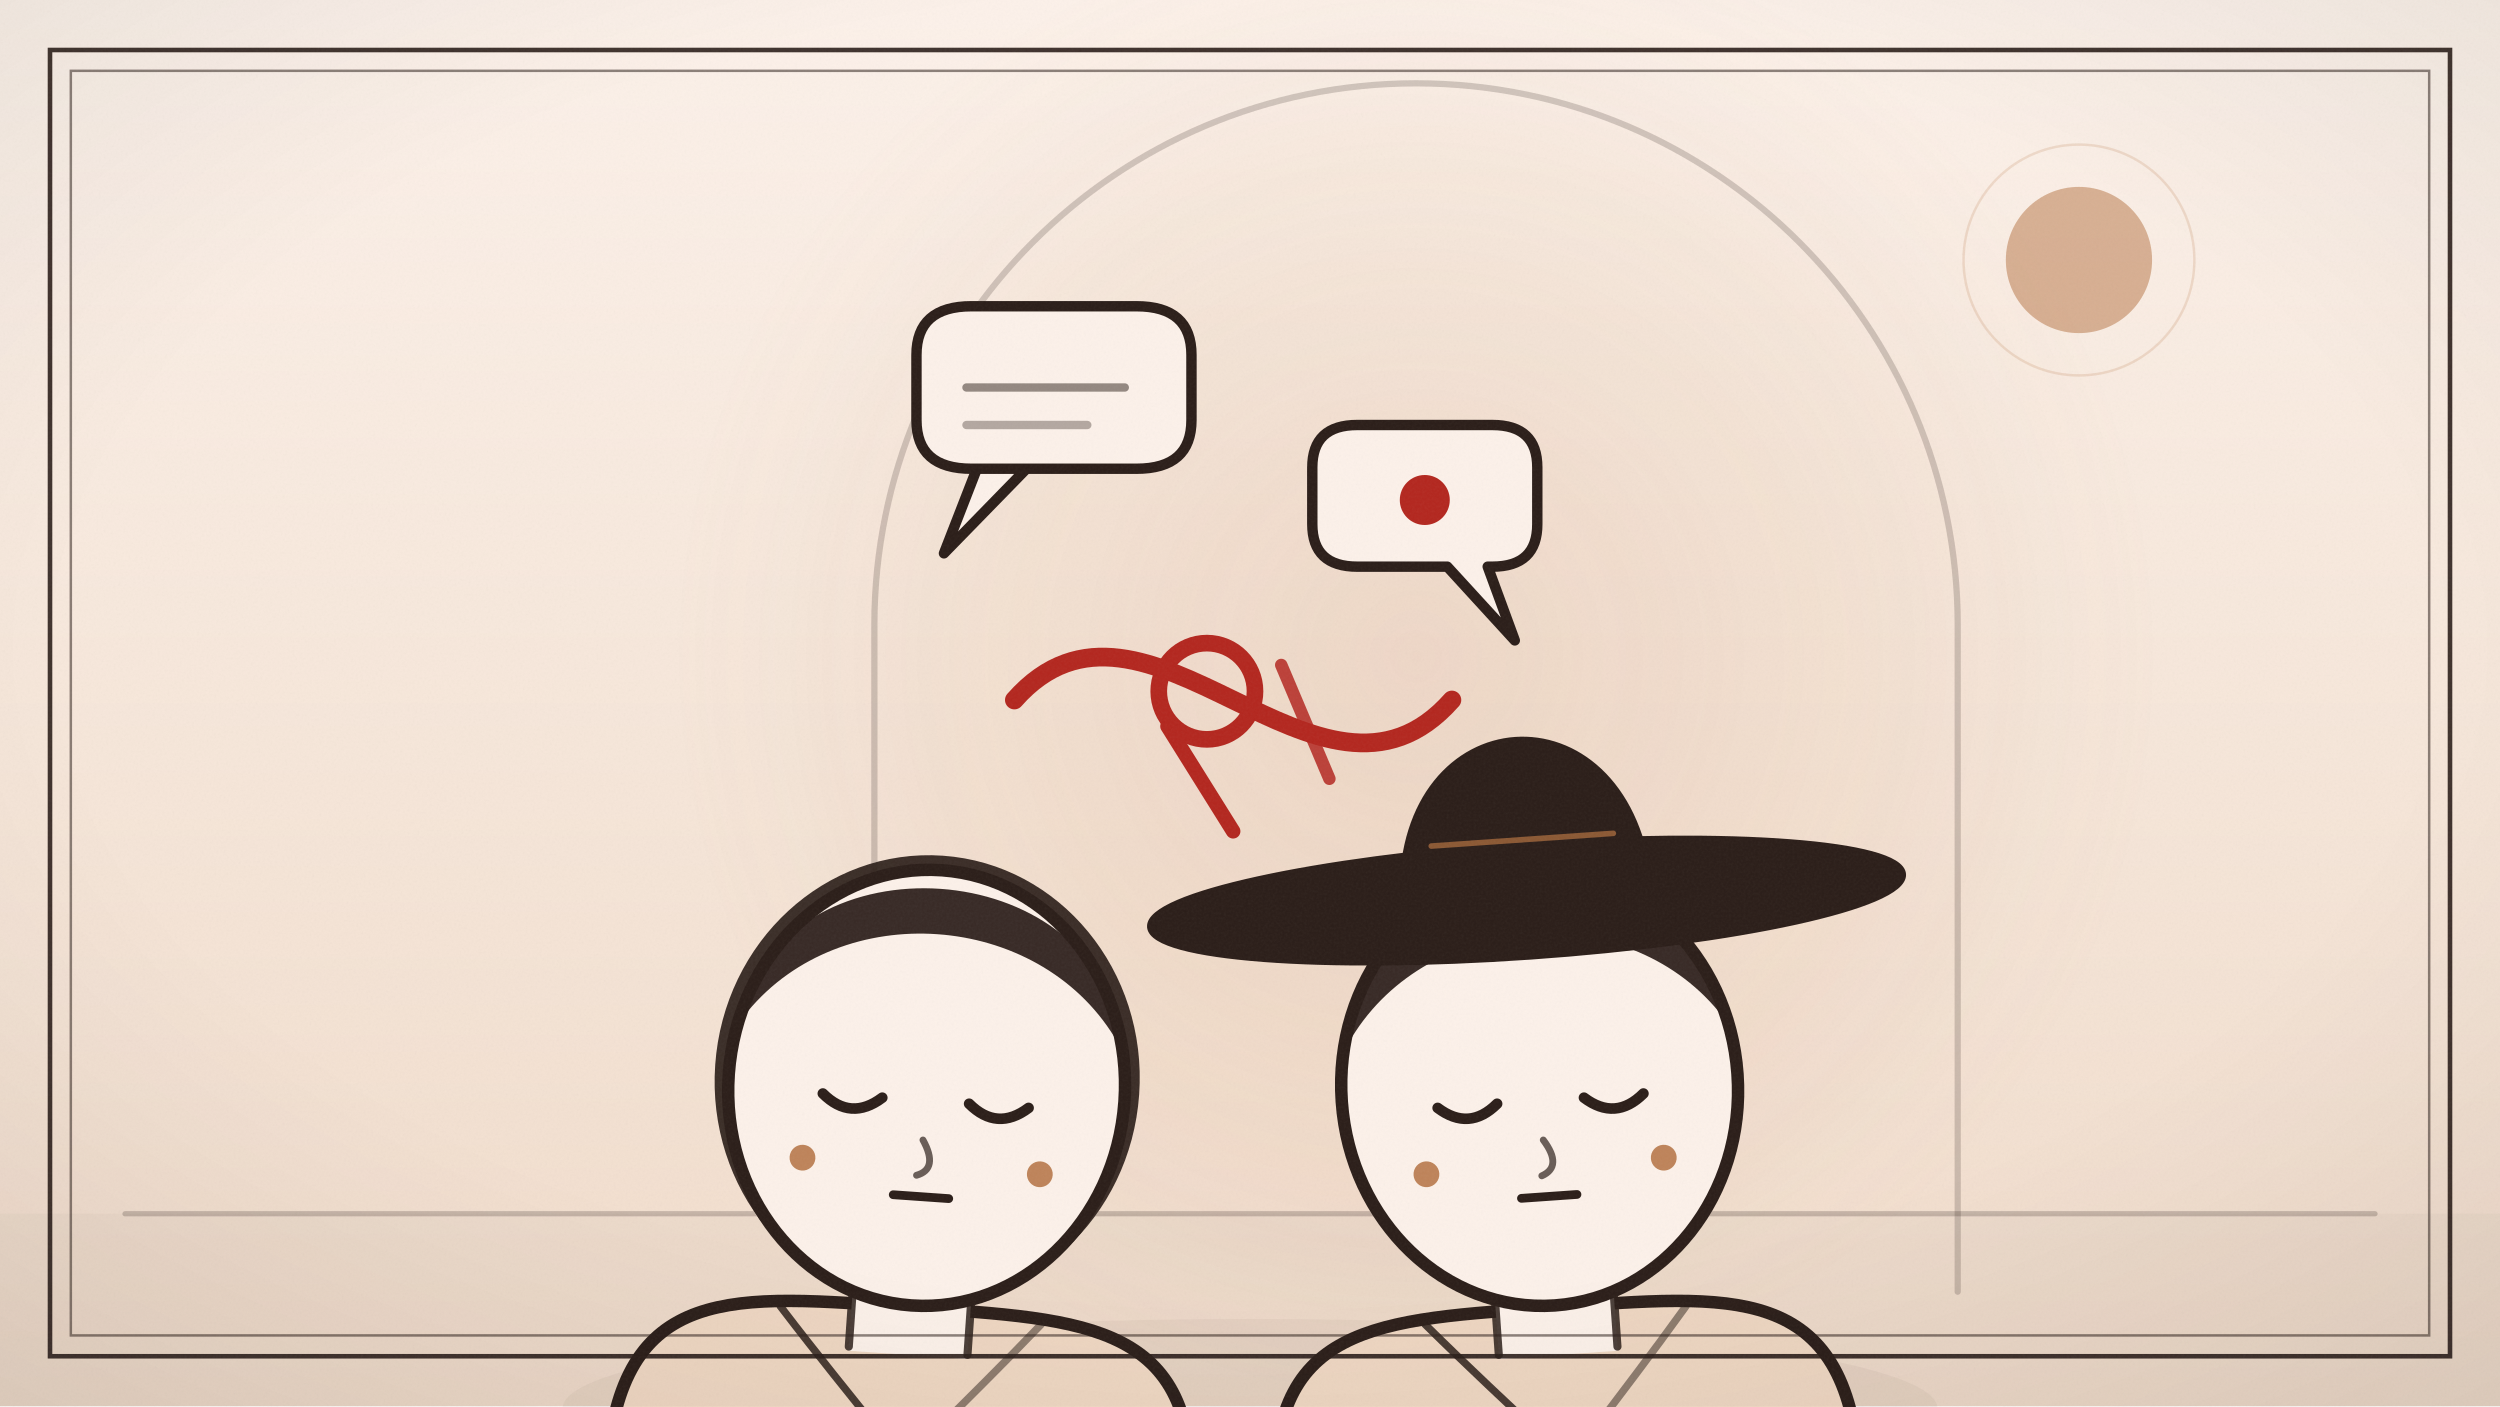
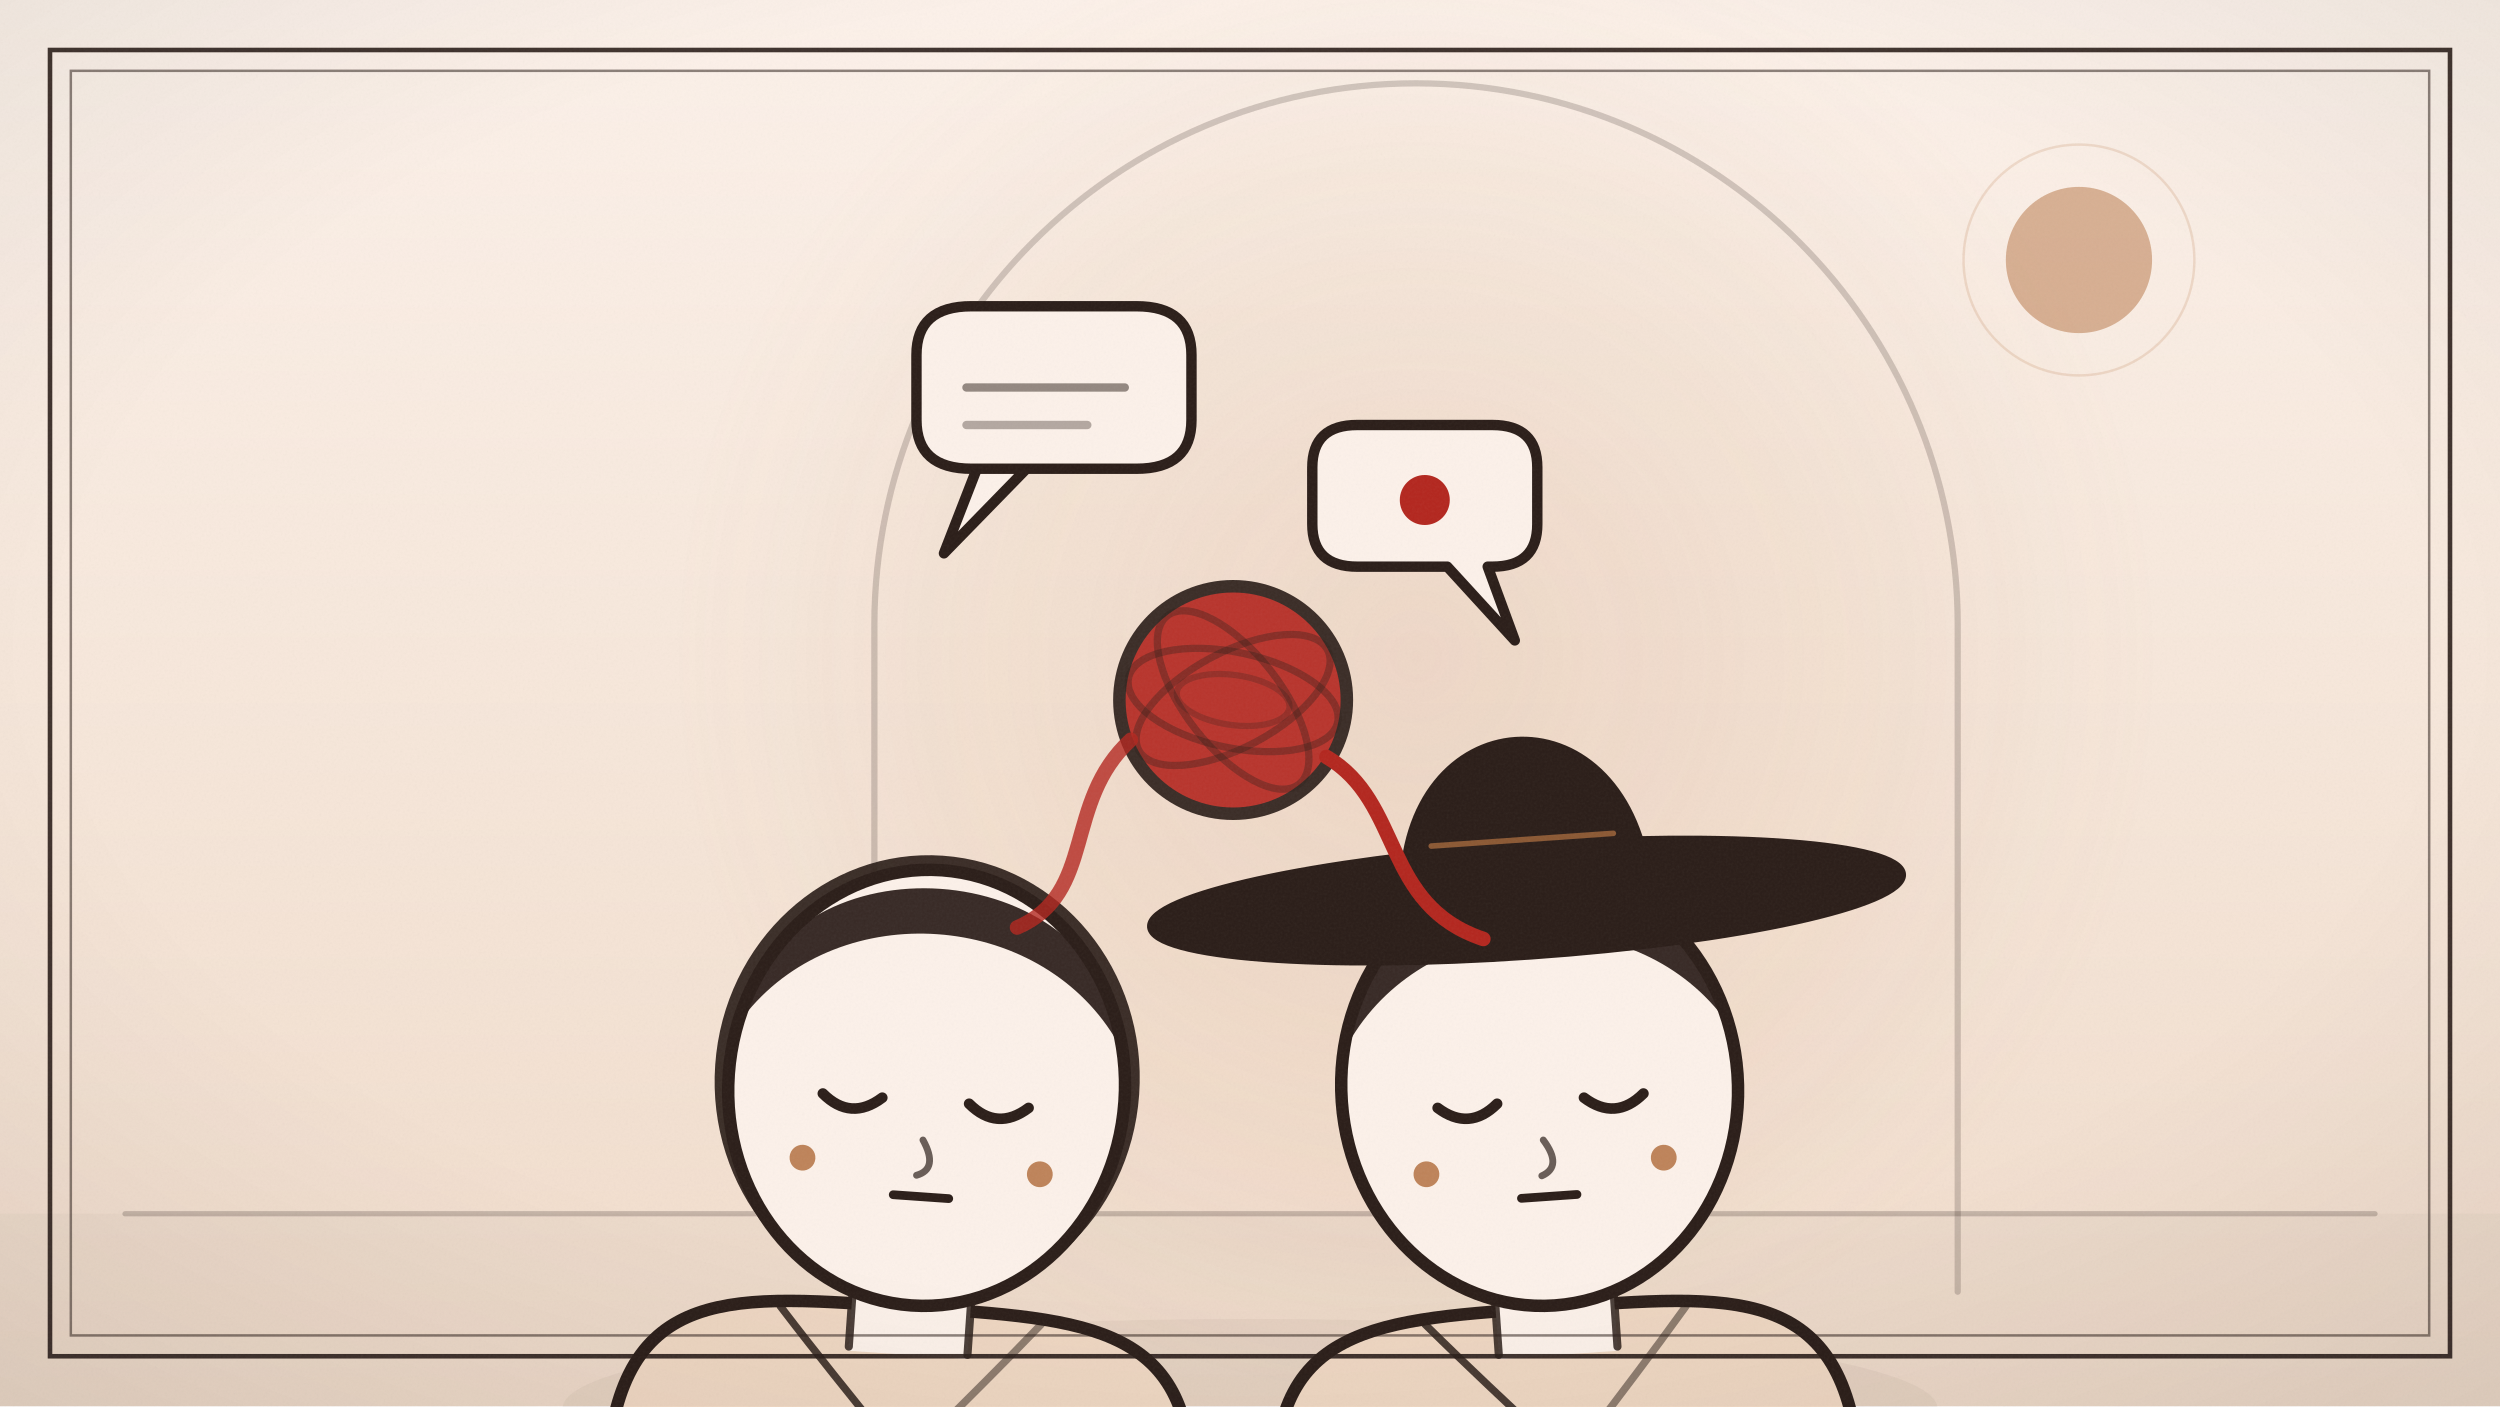
<svg xmlns="http://www.w3.org/2000/svg" viewBox="0 0 1200 675" width="1200" height="675" role="img" aria-label="정운타임즈 일러스트 · duo">
  <defs>
    <linearGradient id="paper95507" x1="0" y1="0" x2="0" y2="1">
      <stop offset="0" stop-color="#fcf1e9" />
      <stop offset="1" stop-color="#f1dccb" />
    </linearGradient>
    <radialGradient id="wash95507" cx="0.5" cy="0.5" r="0.5">
      <stop offset="0" stop-color="#b3703f" stop-opacity="0.16" />
      <stop offset="0.62" stop-color="#b3703f" stop-opacity="0.07" />
      <stop offset="1" stop-color="#b3703f" stop-opacity="0" />
    </radialGradient>
    <linearGradient id="fade95507" x1="0" y1="0" x2="0" y2="1">
      <stop offset="0" stop-color="#f1dccb" stop-opacity="0" />
      <stop offset="1" stop-color="#2a1d18" stop-opacity="0.10" />
    </linearGradient>
    <radialGradient id="vig95507" cx="0.5" cy="0.46" r="0.78">
      <stop offset="0.6" stop-color="#000" stop-opacity="0" />
      <stop offset="1" stop-color="#000" stop-opacity="0.08" />
    </radialGradient>
    <filter id="grain95507" x="0" y="0" width="100%" height="100%">
      <feTurbulence type="fractalNoise" baseFrequency="0.85" numOctaves="2" stitchTiles="stitch" />
      <feColorMatrix type="saturate" values="0" />
    </filter>
  </defs>
  <rect width="1200" height="675" fill="url(#paper95507)" />
  <circle cx="679.7" cy="315.2" r="355.7" fill="url(#wash95507)" opacity="0.85" />
  <path d="M 419.7 620 L 419.7 300 A 260 260 0 0 1 939.7 300 L 939.7 620" fill="none" stroke="#2a1d18" stroke-width="3" stroke-linecap="round" stroke-linejoin="round" opacity="0.2" />
  <line x1="60.0" y1="582.6" x2="1140.0" y2="582.6" stroke="#2a1d18" stroke-width="2.5" stroke-linecap="round" opacity="0.22" />
  <rect x="0.0" y="582.6" width="1200.0" height="92.4" rx="0.0" fill="#2a1d18" stroke="ink" stroke-width="6" opacity="0.03" />
  <circle cx="997.9" cy="124.8" r="34.6" fill="#b3703f" stroke="#b3703f" stroke-width="1" opacity="0.5" />
  <circle cx="997.9" cy="124.8" r="55.4" fill="none" stroke="#b3703f" stroke-width="1.2" opacity="0.18" />
  <ellipse cx="600.0" cy="676.0" rx="330.0" ry="42.9" fill="#2a1d18" stroke="none" stroke-width="0" opacity="0.045" />
  <g transform="rotate(4.0 431.5 712.0)">
    <ellipse cx="431.5" cy="517.8" rx="99.9" ry="105.7" fill="#2a1d18" stroke="#2a1d18" stroke-width="4.2" opacity="0.92" />
    <path d="M 291.1 716.0 C 291.1 624.4 345.8 627.3 431.5 627.3 C 517.1 627.3 571.9 624.4 571.9 716.0 Z" fill="#eed6c1" stroke="#2a1d18" stroke-width="6" stroke-linecap="round" stroke-linejoin="round" />
    <path d="M 368.7 631.1 C 410.6 678.7 435.3 701.5 439.1 712.0" fill="none" stroke="#2a1d18" stroke-width="3.6" stroke-linecap="round" stroke-linejoin="round" opacity="0.85" />
    <path d="M 494.3 631.1 C 456.2 676.8 431.5 701.5 427.7 712.0" fill="none" stroke="#2a1d18" stroke-width="3.6" stroke-linecap="round" stroke-linejoin="round" opacity="0.5" />
    <rect x="402.9" y="610.2" width="57.1" height="40.0" rx="0.0" fill="#fcf1e9" stroke="none" stroke-width="0" />
    <line x1="402.9" y1="612.1" x2="402.9" y2="648.2" stroke="#2a1d18" stroke-width="3.9" stroke-linecap="round" opacity="0.85" />
    <line x1="460.0" y1="612.1" x2="460.0" y2="648.2" stroke="#2a1d18" stroke-width="3.9" stroke-linecap="round" opacity="0.85" />
    <ellipse cx="431.5" cy="521.7" rx="95.2" ry="104.7" fill="#fcf1e9" stroke="#2a1d18" stroke-width="6" />
    <path d="M 342.0 490.3 C 361.1 406.5 501.9 406.5 521.0 490.3 C 479.1 431.6 383.9 431.6 342.0 490.3 Z" fill="#2a1d18" stroke="#2a1d18" stroke-width="3.0" stroke-linecap="round" stroke-linejoin="round" opacity="0.94" />
    <path d="M 382.0 527.9 q 14.3 12.4 28.6 0" fill="none" stroke="#2a1d18" stroke-width="5.1" stroke-linecap="round" stroke-linejoin="round" />
    <path d="M 452.4 527.9 q 14.3 12.4 28.6 0" fill="none" stroke="#2a1d18" stroke-width="5.1" stroke-linecap="round" stroke-linejoin="round" />
    <path d="M 431.5 546.8 q 8.6 13.3 -1.9 17.1" fill="none" stroke="#2a1d18" stroke-width="3.3" stroke-linecap="round" stroke-linejoin="round" opacity="0.7" />
    <line x1="419.1" y1="574.0" x2="445.8" y2="574.0" stroke="#2a1d18" stroke-width="4.2" stroke-linecap="round" />
    <circle cx="374.4" cy="559.3" r="5.7" fill="#b3703f" stroke="#b3703f" stroke-width="1" opacity="0.85" />
    <circle cx="488.6" cy="559.3" r="5.7" fill="#b3703f" stroke="#b3703f" stroke-width="1" opacity="0.85" />
  </g>
  <g transform="rotate(-4.0 752.3 712.0)">
    <path d="M 611.9 716.0 C 611.9 624.4 666.7 627.3 752.3 627.3 C 838.0 627.3 892.7 624.4 892.7 716.0 Z" fill="#eed6c1" stroke="#2a1d18" stroke-width="6" stroke-linecap="round" stroke-linejoin="round" />
    <path d="M 689.5 631.1 C 731.4 678.7 756.1 701.5 759.9 712.0" fill="none" stroke="#2a1d18" stroke-width="3.6" stroke-linecap="round" stroke-linejoin="round" opacity="0.85" />
    <path d="M 815.1 631.1 C 777.1 676.8 752.3 701.5 748.5 712.0" fill="none" stroke="#2a1d18" stroke-width="3.6" stroke-linecap="round" stroke-linejoin="round" opacity="0.5" />
    <rect x="723.8" y="610.2" width="57.1" height="40.0" rx="0.0" fill="#fcf1e9" stroke="none" stroke-width="0" />
    <line x1="723.8" y1="612.1" x2="723.8" y2="648.2" stroke="#2a1d18" stroke-width="3.9" stroke-linecap="round" opacity="0.85" />
    <line x1="780.9" y1="612.1" x2="780.9" y2="648.2" stroke="#2a1d18" stroke-width="3.9" stroke-linecap="round" opacity="0.85" />
    <ellipse cx="752.3" cy="521.7" rx="95.2" ry="104.7" fill="#fcf1e9" stroke="#2a1d18" stroke-width="6" />
    <path d="M 662.9 490.3 C 681.9 406.5 822.7 406.5 841.8 490.3 C 799.9 431.6 704.7 431.6 662.9 490.3 Z" fill="#2a1d18" stroke="#2a1d18" stroke-width="3.0" stroke-linecap="round" stroke-linejoin="round" opacity="0.94" />
    <path d="M 702.8 527.9 q 14.3 12.4 28.6 0" fill="none" stroke="#2a1d18" stroke-width="5.1" stroke-linecap="round" stroke-linejoin="round" />
    <path d="M 773.2 527.9 q 14.3 12.4 28.6 0" fill="none" stroke="#2a1d18" stroke-width="5.1" stroke-linecap="round" stroke-linejoin="round" />
    <path d="M 752.3 546.8 q 8.6 13.3 -1.9 17.1" fill="none" stroke="#2a1d18" stroke-width="3.3" stroke-linecap="round" stroke-linejoin="round" opacity="0.7" />
    <line x1="739.9" y1="574.0" x2="766.6" y2="574.0" stroke="#2a1d18" stroke-width="4.2" stroke-linecap="round" />
    <circle cx="695.2" cy="559.3" r="5.7" fill="#b3703f" stroke="#b3703f" stroke-width="1" opacity="0.85" />
    <circle cx="809.4" cy="559.3" r="5.7" fill="#b3703f" stroke="#b3703f" stroke-width="1" opacity="0.85" />
    <ellipse cx="752.3" cy="431.6" rx="180.8" ry="26.6" fill="#2a1d18" stroke="#2a1d18" stroke-width="3.6" />
    <path d="M 693.3 425.3 C 699.0 331.1 805.6 331.1 811.3 425.3 Z" fill="#2a1d18" stroke="#2a1d18" stroke-width="3.6" stroke-linecap="round" stroke-linejoin="round" />
    <line x1="708.5" y1="402.3" x2="796.1" y2="402.3" stroke="#b3703f" stroke-width="2.7" stroke-linecap="round" opacity="0.7" />
  </g>
-   <path d="M 486.9 336.0 C 549.9 264.6 633.9 407.4 696.9 336.0" fill="none" stroke="#b3261e" stroke-width="9" stroke-linecap="round" stroke-linejoin="round" />
-   <circle cx="579.3" cy="331.8" r="23.1" fill="none" stroke="#b3261e" stroke-width="8" />
-   <path d="M 560.4 348.6 l 31.5 50.4" fill="none" stroke="#b3261e" stroke-width="7" stroke-linecap="round" stroke-linejoin="round" />
-   <path d="M 615.0 319.2 l 23.1 54.6" fill="none" stroke="#b3261e" stroke-width="6" stroke-linecap="round" stroke-linejoin="round" opacity="0.85" />
+   <circle cx="591.9" cy="336.0" r="54.6" fill="#b3261e" stroke="#2a1d18" stroke-width="6" opacity="0.92" />
+   <ellipse cx="591.9" cy="336.0" rx="51.3" ry="22.9" fill="none" stroke="#2a1d18" stroke-width="3.5" opacity="0.35" transform="rotate(-28 591.9 336.0)" />
+   <ellipse cx="591.9" cy="336.0" rx="51.3" ry="22.9" fill="none" stroke="#2a1d18" stroke-width="3.5" opacity="0.35" transform="rotate(12 591.9 336.0)" />
+   <ellipse cx="591.9" cy="336.0" rx="51.3" ry="22.9" fill="none" stroke="#2a1d18" stroke-width="3.5" opacity="0.35" transform="rotate(52 591.9 336.0)" />
+   <ellipse cx="591.9" cy="336.0" rx="27.3" ry="12.0" fill="none" stroke="#2a1d18" stroke-width="3" opacity="0.25" transform="rotate(8 591.9 336.0)" />
+   <path d="M 636.7 363.3 C 673.8 385.1 662.9 434.3 712.0 450.7" fill="none" stroke="#b3261e" stroke-width="7" stroke-linecap="round" stroke-linejoin="round" />
+   <path d="M 542.8 355.1 C 510.0 385.1 526.4 428.8 488.2 445.2" fill="none" stroke="#b3261e" stroke-width="7" stroke-linecap="round" stroke-linejoin="round" opacity="0.8" />
  <path d="M 466.3 147.0 L 545.5 147.0 Q 571.9 147.0 571.9 170.4 L 571.9 201.6 Q 571.9 225.0 545.5 225.0 L 468.9 225.0 L 453.1 265.6 L 492.7 225.0 L 466.3 225.0 Q 439.9 225.0 439.9 201.6 L 439.9 170.4 Q 439.9 147.0 466.3 147.0 Z" fill="#fcf1e9" stroke="#2a1d18" stroke-width="5" stroke-linecap="round" stroke-linejoin="round" />
  <line x1="463.9" y1="186.0" x2="539.9" y2="186.0" stroke="#2a1d18" stroke-width="4" stroke-linecap="round" opacity="0.5" />
  <line x1="463.9" y1="204.0" x2="521.9" y2="204.0" stroke="#2a1d18" stroke-width="4" stroke-linecap="round" opacity="0.35" />
  <path d="M 651.5 204.0 L 716.3 204.0 Q 737.9 204.0 737.9 224.4 L 737.9 251.6 Q 737.9 272.0 716.3 272.0 L 714.1 272.0 L 727.1 307.4 L 694.7 272.0 L 651.5 272.0 Q 629.9 272.0 629.9 251.6 L 629.9 224.4 Q 629.9 204.0 651.5 204.0 Z" fill="#fcf1e9" stroke="#2a1d18" stroke-width="5" stroke-linecap="round" stroke-linejoin="round" />
  <circle cx="683.9" cy="240.0" r="11.0" fill="#b3261e" stroke="#b3261e" stroke-width="2" />
  <rect x="24.0" y="24.0" width="1152.0" height="627.0" rx="0.0" fill="none" stroke="#2a1d18" stroke-width="2.2" opacity="0.9" />
  <rect x="34.0" y="34.0" width="1132.0" height="607.0" rx="0.0" fill="none" stroke="#2a1d18" stroke-width="1.2" opacity="0.54" />
  <rect width="1200" height="675" fill="url(#vig95507)" />
  <rect width="1200" height="675" filter="url(#grain95507)" opacity="0.055" />
</svg>
